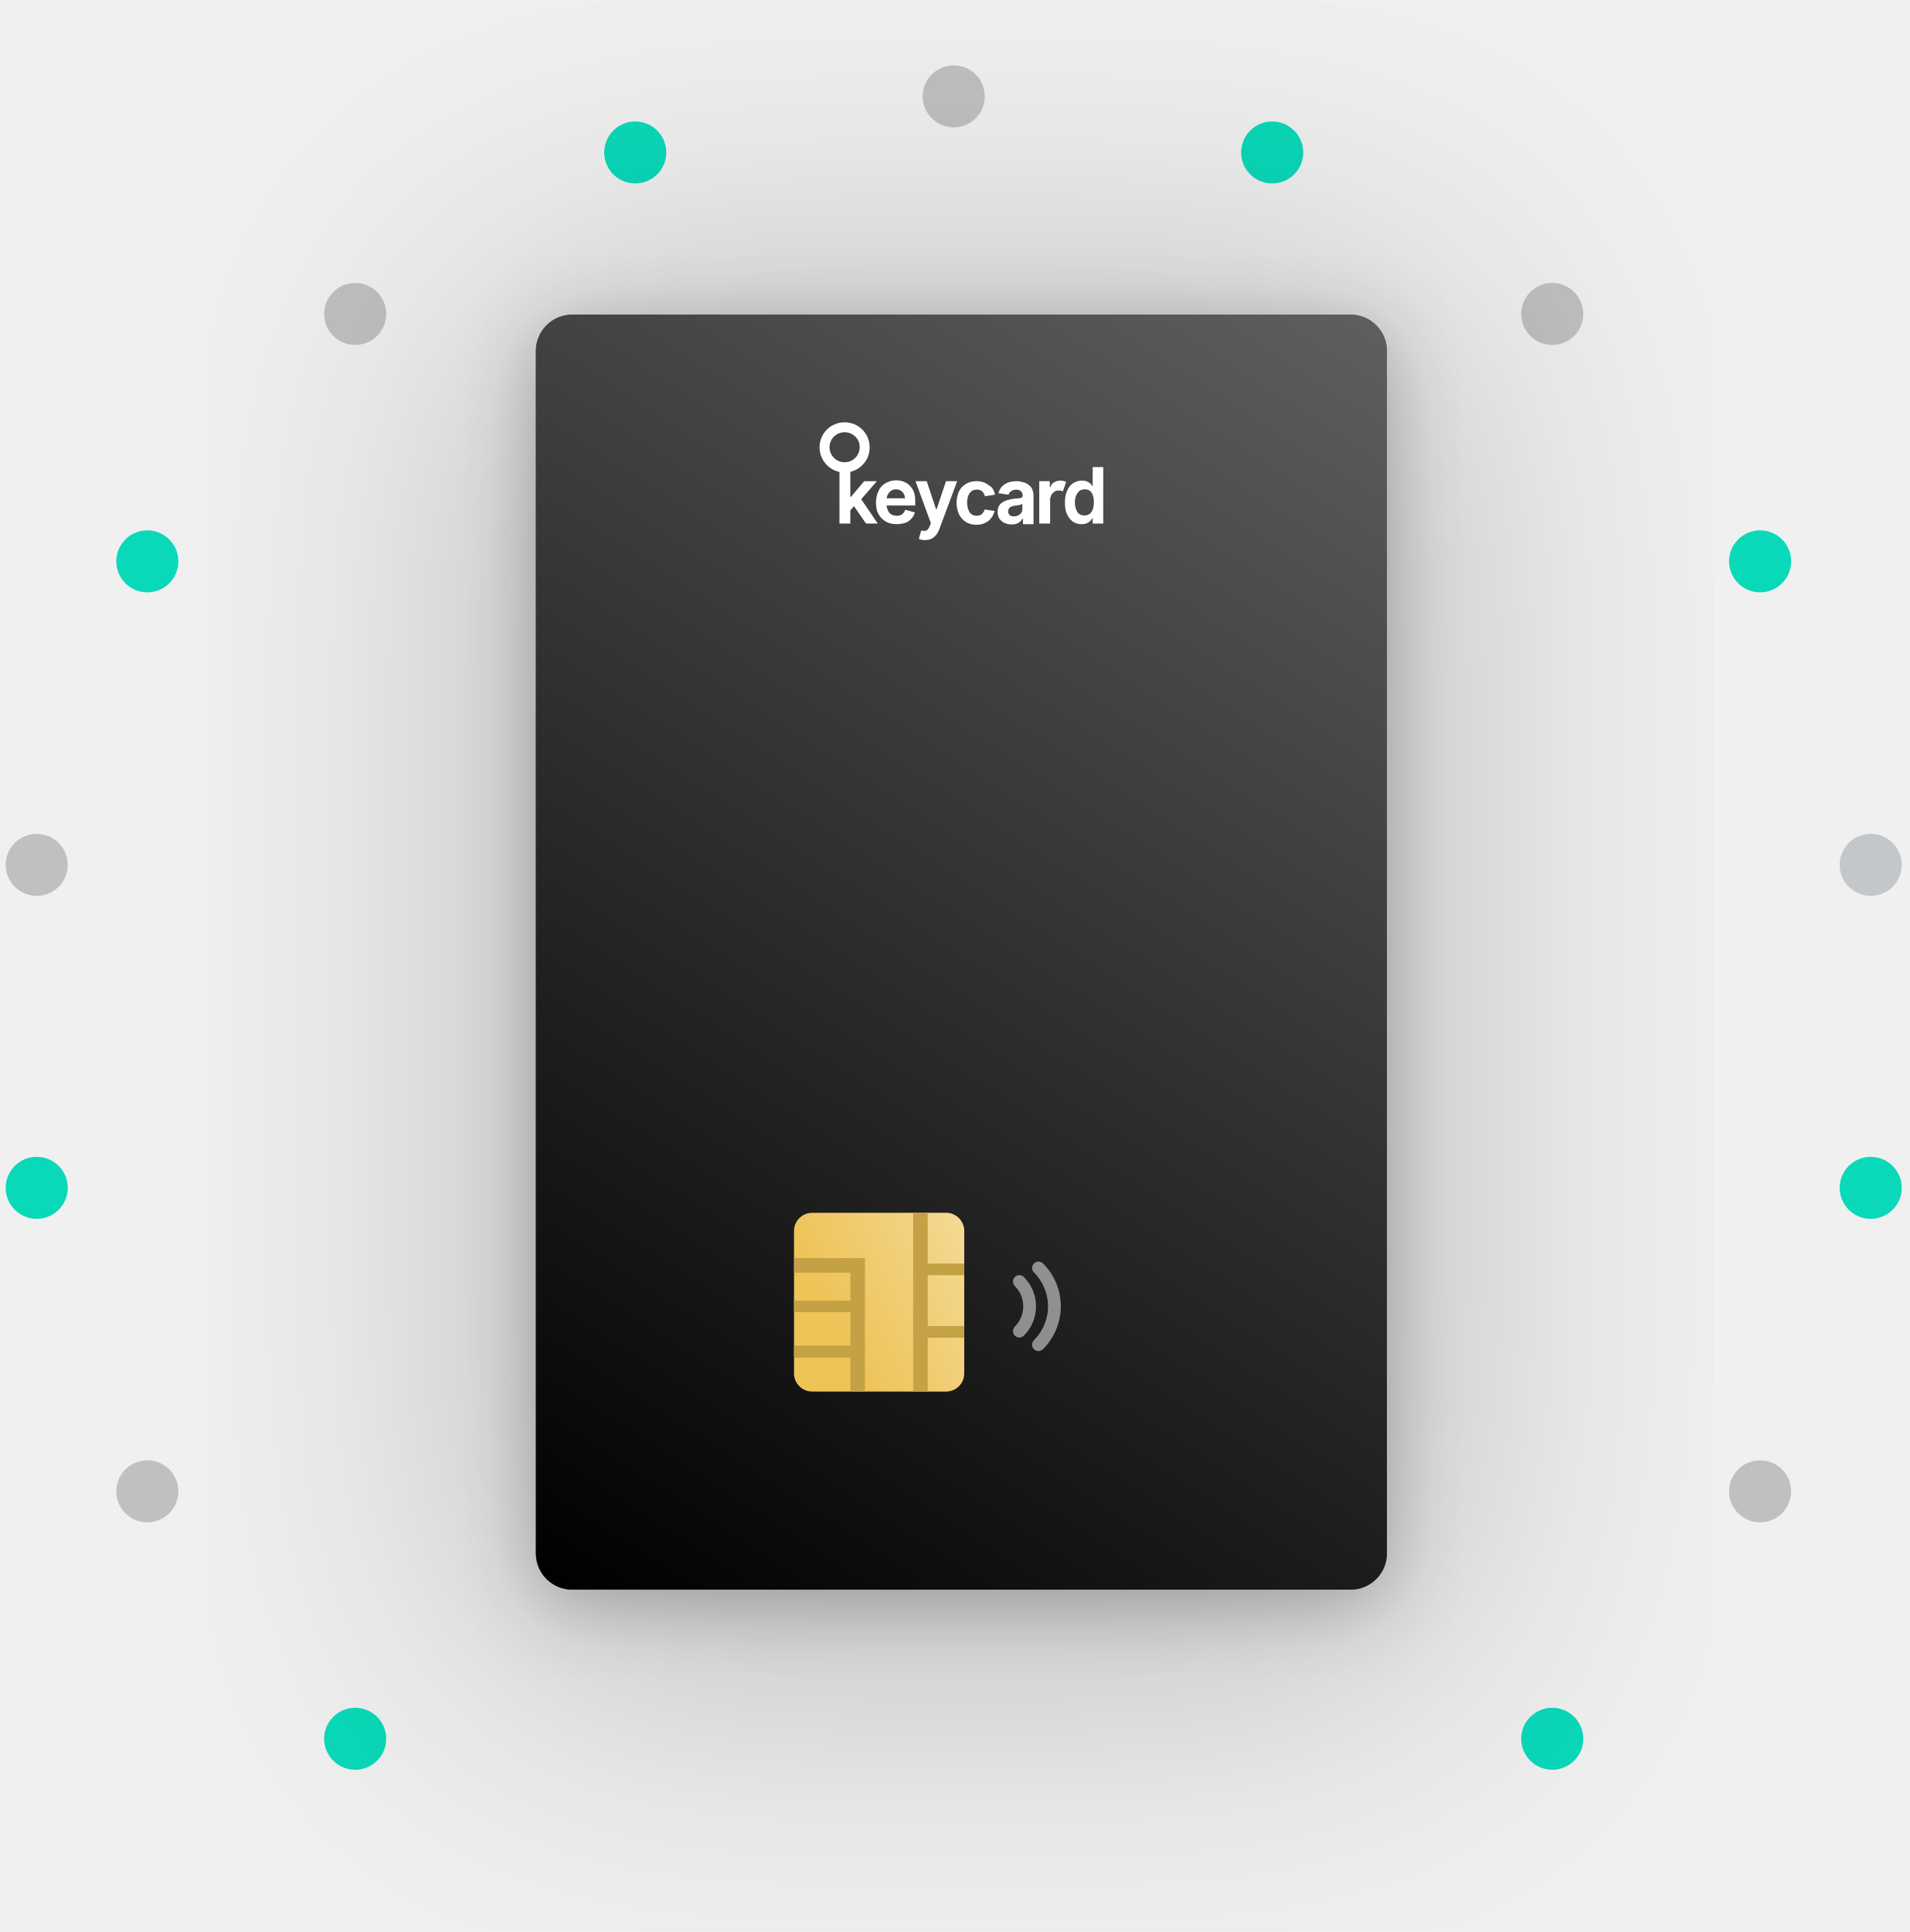
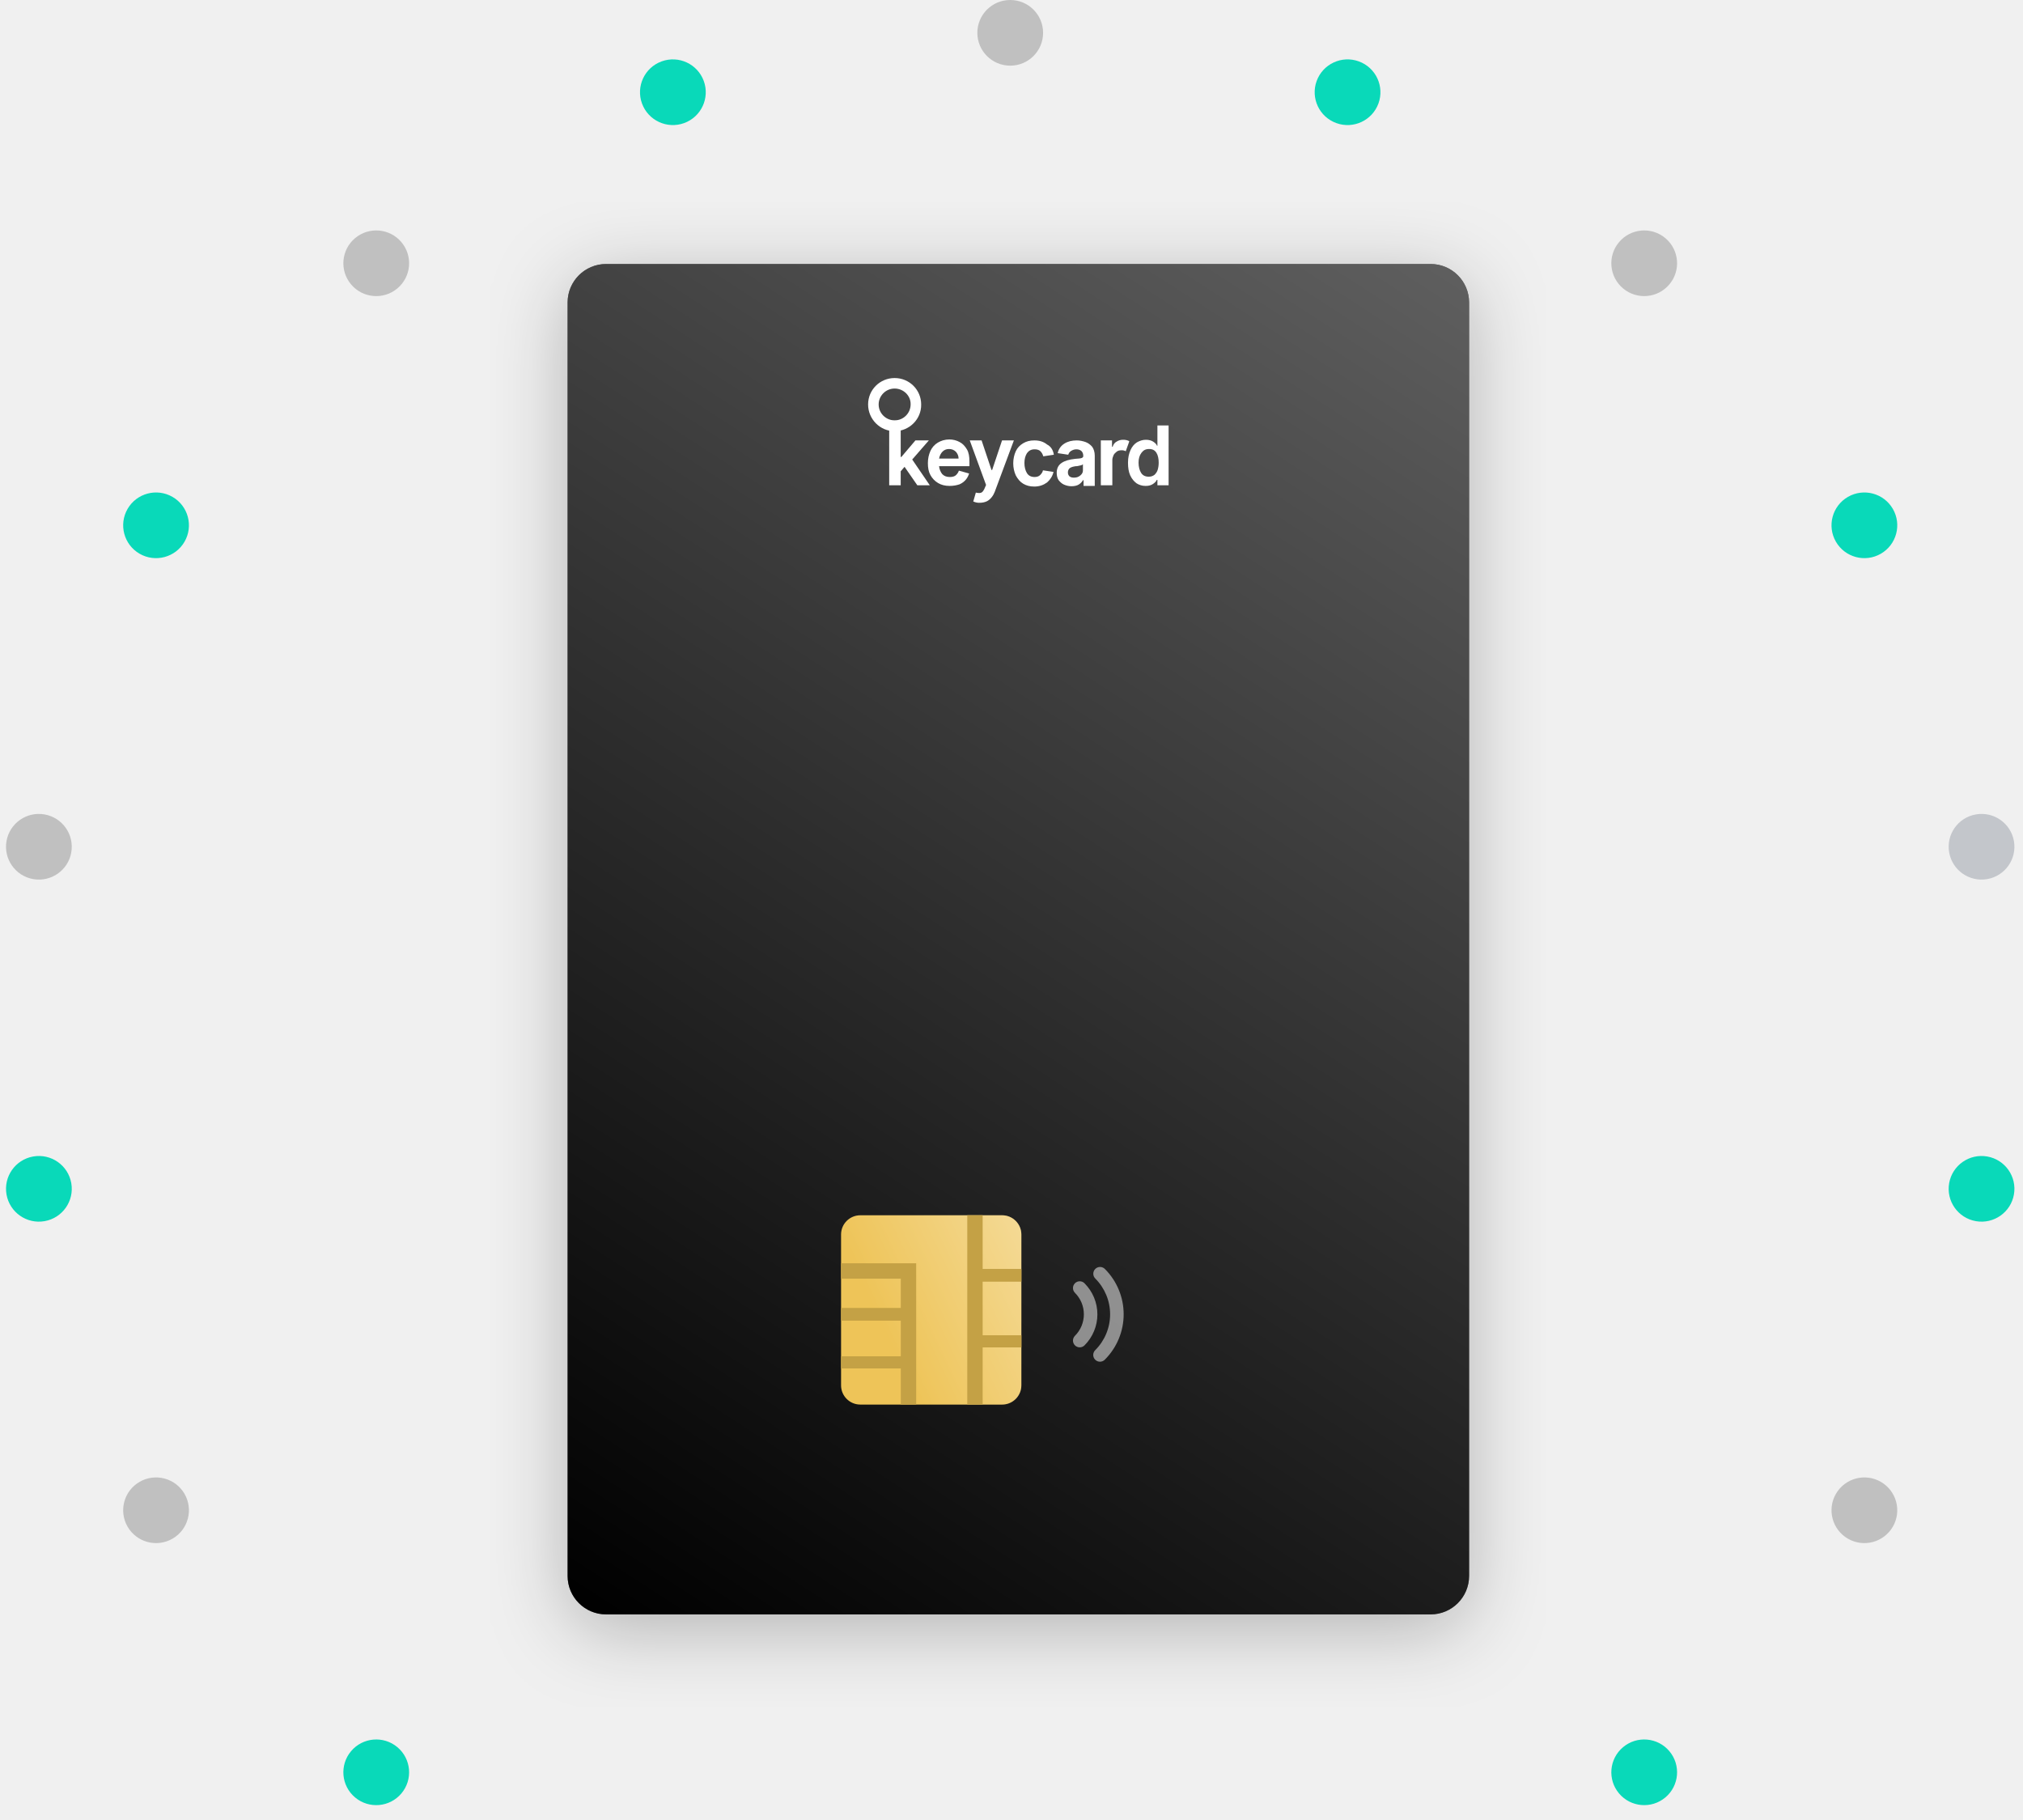
- <svg xmlns="http://www.w3.org/2000/svg" width="526" height="532" viewBox="0 0 526 532" fill="none">
-   <ellipse cx="262.667" cy="26.536" rx="8.548" ry="8.536" fill="black" fill-opacity="0.2" />
-   <ellipse rx="8.547" ry="8.538" transform="matrix(0.93985 -0.341589 0.342452 0.939535 174.956 41.98)" fill="#09D9B9" />
-   <ellipse rx="8.543" ry="8.541" transform="matrix(0.766497 -0.642248 0.643327 0.765592 97.8248 86.4479)" fill="black" fill-opacity="0.2" />
-   <ellipse rx="8.543" ry="8.541" transform="matrix(0.766497 -0.642248 0.643327 0.765592 427.509 478.79)" fill="#09D9B9" />
-   <ellipse rx="8.539" ry="8.545" transform="matrix(0.500536 -0.865716 0.866335 0.499464 40.5749 154.578)" fill="#09D9B9" />
-   <ellipse rx="8.539" ry="8.545" transform="matrix(0.500536 -0.865716 0.866335 0.499464 484.758 410.661)" fill="black" fill-opacity="0.2" />
-   <ellipse cx="10.111" cy="238.153" rx="8.536" ry="8.548" transform="rotate(-80 10.1108 238.153)" fill="black" fill-opacity="0.2" />
-   <ellipse rx="8.536" ry="8.548" transform="matrix(0.173889 -0.984765 0.98485 0.173408 515.22 327.087)" fill="#09D9B9" />
-   <ellipse rx="8.536" ry="8.548" transform="matrix(-0.173889 -0.984765 0.98485 -0.173408 10.1131 327.087)" fill="#09D9B9" />
-   <ellipse opacity="0.2" rx="8.536" ry="8.548" transform="matrix(-0.173889 -0.984765 0.98485 -0.173408 515.22 238.151)" fill="#0E1C36" />
-   <ellipse rx="8.539" ry="8.545" transform="matrix(-0.500536 -0.865716 0.866335 -0.499464 40.5747 410.66)" fill="black" fill-opacity="0.2" />
-   <ellipse rx="8.539" ry="8.545" transform="matrix(-0.500536 -0.865716 0.866335 -0.499464 484.758 154.578)" fill="#09D9B9" />
-   <ellipse rx="8.543" ry="8.541" transform="matrix(-0.766497 -0.642248 0.643327 -0.765592 97.8241 478.79)" fill="#09D9B9" />
-   <ellipse rx="8.543" ry="8.541" transform="matrix(-0.766497 -0.642248 0.643327 -0.765592 427.509 86.4482)" fill="black" fill-opacity="0.2" />
-   <ellipse rx="8.547" ry="8.538" transform="matrix(-0.93985 -0.341589 0.342452 -0.939535 350.377 41.9796)" fill="#09D9B9" />
+ <svg xmlns="http://www.w3.org/2000/svg" width="526" height="473" viewBox="0 0 526 473" fill="none">
+   <ellipse cx="262.667" cy="8.536" rx="8.548" ry="8.536" fill="black" fill-opacity="0.2" />
+   <ellipse rx="8.547" ry="8.538" transform="matrix(0.93985 -0.341589 0.342452 0.939535 174.956 23.98)" fill="#09D9B9" />
+   <ellipse rx="8.543" ry="8.541" transform="matrix(0.766497 -0.642248 0.643327 0.765592 97.8248 68.4479)" fill="black" fill-opacity="0.2" />
+   <ellipse rx="8.543" ry="8.541" transform="matrix(0.766497 -0.642248 0.643327 0.765592 427.509 460.79)" fill="#09D9B9" />
+   <ellipse rx="8.539" ry="8.545" transform="matrix(0.500536 -0.865716 0.866335 0.499464 40.5749 136.578)" fill="#09D9B9" />
+   <ellipse rx="8.539" ry="8.545" transform="matrix(0.500536 -0.865716 0.866335 0.499464 484.758 392.661)" fill="black" fill-opacity="0.2" />
+   <ellipse cx="10.111" cy="220.153" rx="8.536" ry="8.548" transform="rotate(-80 10.1108 220.153)" fill="black" fill-opacity="0.2" />
+   <ellipse rx="8.536" ry="8.548" transform="matrix(0.173889 -0.984765 0.98485 0.173408 515.22 309.087)" fill="#09D9B9" />
+   <ellipse rx="8.536" ry="8.548" transform="matrix(-0.173889 -0.984765 0.98485 -0.173408 10.1131 309.087)" fill="#09D9B9" />
+   <ellipse opacity="0.2" rx="8.536" ry="8.548" transform="matrix(-0.173889 -0.984765 0.98485 -0.173408 515.22 220.151)" fill="#0E1C36" />
+   <ellipse rx="8.539" ry="8.545" transform="matrix(-0.500536 -0.865716 0.866335 -0.499464 40.5747 392.66)" fill="black" fill-opacity="0.2" />
+   <ellipse rx="8.539" ry="8.545" transform="matrix(-0.500536 -0.865716 0.866335 -0.499464 484.758 136.578)" fill="#09D9B9" />
+   <ellipse rx="8.543" ry="8.541" transform="matrix(-0.766497 -0.642248 0.643327 -0.765592 97.8241 460.79)" fill="#09D9B9" />
+   <ellipse rx="8.543" ry="8.541" transform="matrix(-0.766497 -0.642248 0.643327 -0.765592 427.509 68.4482)" fill="black" fill-opacity="0.2" />
+   <ellipse rx="8.547" ry="8.538" transform="matrix(-0.93985 -0.341589 0.342452 -0.939535 350.377 23.9796)" fill="#09D9B9" />
  <g filter="url(#filter0_d)">
-     <g filter="url(#filter1_d)">
-       <rect x="147.583" y="86.64" width="234.396" height="351.092" rx="10" fill="black" />
-       <rect x="147.583" y="86.64" width="234.396" height="351.092" rx="10" fill="url(#paint0_linear)" fill-opacity="0.5" />
-     </g>
-     <g clip-path="url(#clip0)">
-       <path d="M238.516 144.171L235.191 139.372L234.193 140.53V144.171H231.201V127.375H234.193V136.807H234.36L238.017 132.505H241.508L237.186 137.469L241.757 144.171H238.516Z" fill="white" />
-       <path d="M246.911 144.335C245.748 144.335 244.75 144.087 243.919 143.591C243.088 143.094 242.423 142.432 241.924 141.522C241.425 140.612 241.259 139.619 241.259 138.378C241.259 137.22 241.508 136.144 241.924 135.234C242.34 134.324 243.005 133.58 243.836 133.083C244.667 132.587 245.664 132.256 246.828 132.256C247.825 132.256 248.74 132.504 249.488 132.918C250.319 133.331 250.901 133.993 251.4 134.821C251.898 135.648 252.065 136.724 252.065 137.965V139.206H244.168C244.251 140.033 244.584 140.778 244.999 141.274C245.498 141.77 246.08 142.019 246.994 142.019C247.659 142.019 248.241 141.853 248.574 141.522C248.906 141.191 249.155 140.86 249.322 140.364L251.981 141.109C251.815 141.605 251.566 142.184 251.15 142.681C250.735 143.177 250.236 143.591 249.488 143.922C248.74 144.17 247.909 144.335 246.911 144.335ZM246.745 134.738C246.08 134.738 245.498 134.986 245.083 135.4C244.667 135.813 244.334 136.393 244.168 137.22H249.239C249.239 136.558 248.989 135.979 248.574 135.483C248.075 134.986 247.493 134.738 246.745 134.738Z" fill="white" />
-       <path d="M256.137 144.666L256.386 144.087L252.147 132.504H255.223L257.799 140.198H257.966L260.542 132.504H263.618L258.63 145.907C258.464 146.321 258.215 146.817 257.882 147.231C257.55 147.645 257.134 148.058 256.636 148.307C256.137 148.555 255.472 148.72 254.724 148.72C254.391 148.72 254.142 148.72 253.81 148.638C253.477 148.555 253.311 148.472 253.061 148.389L253.726 146.073C254.474 146.238 254.973 146.238 255.306 145.99C255.555 145.824 255.888 145.328 256.137 144.666Z" fill="white" />
-       <path d="M274.008 136.227L271.265 136.641C271.099 136.062 270.849 135.648 270.517 135.317C270.184 134.986 269.685 134.821 269.021 134.821C268.106 134.821 267.524 135.151 267.026 135.813C266.61 136.475 266.361 137.303 266.361 138.378C266.361 139.454 266.61 140.364 267.026 141.026C267.441 141.688 268.106 142.019 269.021 142.019C269.602 142.019 270.101 141.853 270.434 141.522C270.766 141.191 271.099 140.778 271.182 140.281L273.925 140.695C273.675 141.77 273.093 142.681 272.262 143.425C271.348 144.087 270.267 144.501 268.937 144.501C267.774 144.501 266.859 144.252 266.028 143.756C265.197 143.26 264.615 142.515 264.116 141.605C263.701 140.695 263.452 139.619 263.452 138.461C263.452 137.303 263.701 136.227 264.116 135.317C264.532 134.407 265.197 133.745 266.028 133.249C266.859 132.752 267.774 132.504 268.937 132.504C270.267 132.504 271.348 132.835 272.262 133.58C273.26 134.076 273.841 135.069 274.008 136.227Z" fill="white" />
-       <path d="M281.738 144.17V142.846H281.572C281.405 143.177 281.073 143.591 280.574 143.922C280.076 144.252 279.411 144.418 278.579 144.418C277.914 144.418 277.25 144.252 276.668 144.004C276.086 143.756 275.67 143.342 275.255 142.846C274.922 142.35 274.756 141.688 274.756 140.943C274.756 139.785 275.171 138.957 276.003 138.378C276.834 137.799 277.997 137.468 279.494 137.303C279.826 137.303 280.159 137.22 280.491 137.22C280.824 137.22 281.073 137.137 281.322 137.054C281.489 136.972 281.655 136.806 281.655 136.641V136.475C281.655 135.979 281.489 135.565 281.156 135.234C280.824 134.986 280.408 134.821 279.909 134.821C279.327 134.821 278.912 134.986 278.496 135.234C278.081 135.482 277.914 135.813 277.748 136.227L275.005 135.813C275.255 134.738 275.836 133.91 276.751 133.331C277.665 132.752 278.746 132.504 279.992 132.504C280.741 132.504 281.489 132.669 282.237 132.918C282.902 133.166 283.483 133.58 283.982 134.159C284.398 134.738 284.647 135.565 284.647 136.475V144.335H281.738V144.17ZM281.572 140.281V138.709C281.489 138.792 281.322 138.875 281.156 138.957C280.907 139.04 280.657 139.04 280.408 139.123C280.159 139.206 279.909 139.206 279.743 139.206C279.078 139.288 278.496 139.454 278.164 139.702C277.831 139.95 277.665 140.364 277.665 140.86C277.665 141.274 277.831 141.605 278.081 141.853C278.413 142.101 278.746 142.184 279.244 142.184C279.909 142.184 280.408 142.019 280.907 141.605C281.405 141.191 281.572 140.778 281.572 140.281Z" fill="white" />
-       <path d="M293.624 132.753L292.709 135.318C292.626 135.235 292.46 135.235 292.294 135.152C292.127 135.069 291.878 135.069 291.629 135.069C291.13 135.069 290.714 135.152 290.382 135.4C290.049 135.649 289.717 135.98 289.551 136.31C289.384 136.724 289.218 137.138 289.218 137.552V144.17H286.226V132.505H289.135V134.159H289.301C289.468 133.58 289.8 133.084 290.299 132.836C290.798 132.505 291.379 132.339 291.961 132.339C292.294 132.339 292.543 132.339 292.876 132.422C293.208 132.505 293.457 132.587 293.624 132.753Z" fill="white" />
-       <path d="M303.848 144.17H300.939V142.764H300.772C300.606 143.178 300.274 143.509 299.775 143.839C299.276 144.17 298.695 144.336 297.863 144.336C296.949 144.336 296.201 144.088 295.536 143.674C294.871 143.178 294.289 142.516 293.874 141.606C293.458 140.695 293.292 139.62 293.292 138.296C293.292 136.972 293.541 135.897 293.957 134.987C294.372 134.077 294.954 133.415 295.619 133.001C296.367 132.587 297.115 132.339 297.946 132.339C298.695 132.339 299.359 132.505 299.858 132.836C300.357 133.166 300.689 133.497 300.856 133.911H300.939V128.616H303.848V144.17ZM296.035 138.296C296.035 139.372 296.284 140.282 296.7 140.944C297.115 141.606 297.78 141.937 298.695 141.937C299.276 141.937 299.775 141.771 300.191 141.44C300.523 141.109 300.856 140.695 301.022 140.116C301.188 139.537 301.271 138.958 301.271 138.296C301.271 137.303 301.105 136.393 300.689 135.731C300.274 135.069 299.692 134.738 298.778 134.738C297.863 134.738 297.281 135.069 296.783 135.731C296.284 136.393 296.035 137.22 296.035 138.296Z" fill="white" />
-       <path d="M232.614 130.105C228.791 130.105 225.715 126.961 225.715 123.155C225.715 119.349 228.791 116.288 232.614 116.288C236.438 116.288 239.513 119.349 239.513 123.155C239.596 126.961 236.438 130.105 232.614 130.105ZM232.614 119.018C230.287 119.018 228.458 120.921 228.458 123.155C228.458 125.472 230.37 127.292 232.614 127.292C234.942 127.292 236.77 125.389 236.77 123.155C236.853 120.921 234.942 119.018 232.614 119.018Z" fill="white" />
-     </g>
-     <g clip-path="url(#clip1)">
-       <path d="M281.985 351.637C281.654 351.308 281.206 351.123 280.74 351.124C280.273 351.125 279.825 351.31 279.496 351.641C279.166 351.971 278.981 352.418 278.982 352.884C278.983 353.35 279.169 353.797 279.499 354.126C280.234 354.86 280.817 355.731 281.215 356.689C281.612 357.648 281.817 358.675 281.817 359.713C281.817 360.751 281.612 361.778 281.215 362.737C280.817 363.695 280.234 364.566 279.499 365.3C279.336 365.463 279.206 365.656 279.117 365.869C279.028 366.083 278.983 366.311 278.982 366.542C278.982 366.772 279.028 367.001 279.116 367.214C279.204 367.428 279.333 367.621 279.497 367.785C279.66 367.948 279.854 368.078 280.067 368.166C280.28 368.255 280.509 368.3 280.74 368.301C280.971 368.301 281.2 368.256 281.414 368.168C281.627 368.08 281.821 367.95 281.985 367.787C283.046 366.728 283.888 365.47 284.462 364.085C285.037 362.701 285.332 361.217 285.332 359.718C285.332 358.22 285.037 356.736 284.462 355.351C283.888 353.967 283.046 352.709 281.985 351.649L281.985 351.637Z" fill="white" fill-opacity="0.5" />
-       <path d="M284.785 350.408C287.254 352.877 288.641 356.223 288.641 359.712C288.641 363.201 287.254 366.548 284.785 369.016C284.617 369.178 284.484 369.372 284.391 369.586C284.299 369.8 284.251 370.031 284.249 370.264C284.247 370.497 284.291 370.728 284.38 370.944C284.468 371.159 284.599 371.355 284.764 371.52C284.929 371.685 285.125 371.815 285.341 371.904C285.557 371.992 285.789 372.036 286.022 372.034C286.255 372.032 286.486 371.984 286.701 371.892C286.915 371.8 287.109 371.666 287.271 371.499C290.403 368.371 292.163 364.129 292.163 359.706C292.163 355.283 290.403 351.041 287.271 347.914C286.94 347.585 286.491 347.4 286.024 347.402C285.793 347.402 285.564 347.448 285.35 347.537C285.136 347.626 284.942 347.756 284.779 347.92C284.616 348.084 284.487 348.278 284.399 348.492C284.311 348.706 284.266 348.934 284.266 349.166C284.267 349.632 284.454 350.079 284.785 350.408Z" fill="white" fill-opacity="0.5" />
-     </g>
-     <rect x="218.684" y="333.966" width="46.879" height="49.213" rx="5" fill="#EEC458" />
-     <rect x="218.684" y="333.966" width="46.879" height="49.213" rx="5" fill="url(#paint1_linear)" fill-opacity="0.6" />
-     <mask id="mask0" mask-type="alpha" maskUnits="userSpaceOnUse" x="218" y="333" width="48" height="51">
-       <rect x="218.684" y="333.966" width="46.879" height="49.213" rx="5" fill="#EEC458" />
-       <rect x="218.684" y="333.966" width="46.879" height="49.213" rx="5" fill="url(#paint2_linear)" fill-opacity="0.6" />
-     </mask>
-     <g mask="url(#mask0)">
-       <rect x="198.025" y="348.449" width="38.191" height="49.054" stroke="#C4A145" stroke-width="4" />
-       <rect x="253.499" y="325.823" width="38.191" height="62.318" stroke="#C4A145" stroke-width="4" />
-       <rect x="253.062" y="348.009" width="13.283" height="3.121" fill="#C4A145" />
-       <rect x="253.062" y="348.009" width="13.283" height="3.121" fill="#C4A145" />
-       <rect x="253.062" y="348.009" width="13.283" height="3.121" fill="#C4A145" />
-       <rect x="253.062" y="348.009" width="13.283" height="3.121" fill="#C4A145" />
-       <rect x="253.062" y="365.174" width="13.283" height="3.121" fill="#C4A145" />
-       <rect x="253.062" y="365.174" width="13.283" height="3.121" fill="#C4A145" />
-       <rect x="253.062" y="365.174" width="13.283" height="3.121" fill="#C4A145" />
-       <rect x="253.062" y="365.174" width="13.283" height="3.121" fill="#C4A145" />
-       <rect x="213.996" y="358.152" width="22.658" height="3.121" fill="#C4A145" />
-       <rect x="213.996" y="358.152" width="22.658" height="3.121" fill="#C4A145" />
-       <rect x="213.996" y="358.152" width="22.658" height="3.121" fill="#C4A145" />
-       <rect x="213.996" y="358.152" width="22.658" height="3.121" fill="#C4A145" />
-       <rect x="213.996" y="370.635" width="22.658" height="3.121" fill="#C4A145" />
-       <rect x="213.996" y="370.635" width="22.658" height="3.121" fill="#C4A145" />
-       <rect x="213.996" y="370.635" width="22.658" height="3.121" fill="#C4A145" />
-       <rect x="213.996" y="370.635" width="22.658" height="3.121" fill="#C4A145" />
-     </g>
+     <rect x="147.583" y="68.64" width="234.396" height="351.092" rx="10" fill="black" />
+     <rect x="147.583" y="68.64" width="234.396" height="351.092" rx="10" fill="url(#paint0_linear)" fill-opacity="0.5" />
+   </g>
+   <g clip-path="url(#clip0)">
+     <path d="M238.516 126.171L235.191 121.372L234.193 122.53V126.171H231.201V109.375H234.193V118.807H234.36L238.017 114.505H241.508L237.186 119.469L241.757 126.171H238.516Z" fill="white" />
+     <path d="M246.911 126.335C245.748 126.335 244.75 126.087 243.919 125.591C243.088 125.094 242.423 124.432 241.924 123.522C241.425 122.612 241.259 121.619 241.259 120.378C241.259 119.22 241.508 118.144 241.924 117.234C242.34 116.324 243.005 115.58 243.836 115.083C244.667 114.587 245.664 114.256 246.828 114.256C247.825 114.256 248.74 114.504 249.488 114.918C250.319 115.331 250.901 115.993 251.4 116.821C251.898 117.648 252.065 118.724 252.065 119.965V121.206H244.168C244.251 122.033 244.584 122.778 244.999 123.274C245.498 123.77 246.08 124.019 246.994 124.019C247.659 124.019 248.241 123.853 248.574 123.522C248.906 123.191 249.155 122.86 249.322 122.364L251.981 123.109C251.815 123.605 251.566 124.184 251.15 124.681C250.735 125.177 250.236 125.591 249.488 125.922C248.74 126.17 247.909 126.335 246.911 126.335ZM246.745 116.738C246.08 116.738 245.498 116.986 245.083 117.4C244.667 117.813 244.334 118.393 244.168 119.22H249.239C249.239 118.558 248.989 117.979 248.574 117.483C248.075 116.986 247.493 116.738 246.745 116.738Z" fill="white" />
+     <path d="M256.137 126.666L256.386 126.087L252.147 114.504H255.223L257.799 122.198H257.966L260.542 114.504H263.618L258.63 127.907C258.464 128.321 258.215 128.817 257.882 129.231C257.55 129.645 257.134 130.058 256.636 130.307C256.137 130.555 255.472 130.72 254.724 130.72C254.391 130.72 254.142 130.72 253.81 130.638C253.477 130.555 253.311 130.472 253.061 130.389L253.726 128.073C254.474 128.238 254.973 128.238 255.306 127.99C255.555 127.824 255.888 127.328 256.137 126.666Z" fill="white" />
+     <path d="M274.008 118.227L271.265 118.641C271.099 118.062 270.849 117.648 270.517 117.317C270.184 116.986 269.685 116.821 269.021 116.821C268.106 116.821 267.524 117.151 267.026 117.813C266.61 118.475 266.361 119.303 266.361 120.378C266.361 121.454 266.61 122.364 267.026 123.026C267.441 123.688 268.106 124.019 269.021 124.019C269.602 124.019 270.101 123.853 270.434 123.522C270.766 123.191 271.099 122.778 271.182 122.281L273.925 122.695C273.675 123.77 273.093 124.681 272.262 125.425C271.348 126.087 270.267 126.501 268.937 126.501C267.774 126.501 266.859 126.252 266.028 125.756C265.197 125.26 264.615 124.515 264.116 123.605C263.701 122.695 263.452 121.619 263.452 120.461C263.452 119.303 263.701 118.227 264.116 117.317C264.532 116.407 265.197 115.745 266.028 115.249C266.859 114.752 267.774 114.504 268.937 114.504C270.267 114.504 271.348 114.835 272.262 115.58C273.26 116.076 273.841 117.069 274.008 118.227Z" fill="white" />
+     <path d="M281.738 126.17V124.846H281.572C281.405 125.177 281.073 125.591 280.574 125.922C280.076 126.252 279.411 126.418 278.579 126.418C277.914 126.418 277.25 126.252 276.668 126.004C276.086 125.756 275.67 125.342 275.255 124.846C274.922 124.35 274.756 123.688 274.756 122.943C274.756 121.785 275.171 120.957 276.003 120.378C276.834 119.799 277.997 119.468 279.494 119.303C279.826 119.303 280.159 119.22 280.491 119.22C280.824 119.22 281.073 119.137 281.322 119.054C281.489 118.972 281.655 118.806 281.655 118.641V118.475C281.655 117.979 281.489 117.565 281.156 117.234C280.824 116.986 280.408 116.821 279.909 116.821C279.327 116.821 278.912 116.986 278.496 117.234C278.081 117.482 277.914 117.813 277.748 118.227L275.005 117.813C275.255 116.738 275.836 115.91 276.751 115.331C277.665 114.752 278.746 114.504 279.992 114.504C280.741 114.504 281.489 114.669 282.237 114.918C282.902 115.166 283.483 115.58 283.982 116.159C284.398 116.738 284.647 117.565 284.647 118.475V126.335H281.738V126.17ZM281.572 122.281V120.709C281.489 120.792 281.322 120.875 281.156 120.957C280.907 121.04 280.657 121.04 280.408 121.123C280.159 121.206 279.909 121.206 279.743 121.206C279.078 121.288 278.496 121.454 278.164 121.702C277.831 121.95 277.665 122.364 277.665 122.86C277.665 123.274 277.831 123.605 278.081 123.853C278.413 124.101 278.746 124.184 279.244 124.184C279.909 124.184 280.408 124.019 280.907 123.605C281.405 123.191 281.572 122.778 281.572 122.281Z" fill="white" />
+     <path d="M293.624 114.753L292.709 117.318C292.626 117.235 292.46 117.235 292.294 117.152C292.127 117.069 291.878 117.069 291.629 117.069C291.13 117.069 290.714 117.152 290.382 117.4C290.049 117.649 289.717 117.98 289.551 118.31C289.384 118.724 289.218 119.138 289.218 119.552V126.17H286.226V114.505H289.135V116.159H289.301C289.468 115.58 289.8 115.084 290.299 114.836C290.798 114.505 291.379 114.339 291.961 114.339C292.294 114.339 292.543 114.339 292.876 114.422C293.208 114.505 293.457 114.587 293.624 114.753Z" fill="white" />
+     <path d="M303.848 126.17H300.939V124.764H300.772C300.606 125.178 300.274 125.509 299.775 125.839C299.276 126.17 298.695 126.336 297.863 126.336C296.949 126.336 296.201 126.088 295.536 125.674C294.871 125.178 294.289 124.516 293.874 123.606C293.458 122.695 293.292 121.62 293.292 120.296C293.292 118.972 293.541 117.897 293.957 116.987C294.372 116.077 294.954 115.415 295.619 115.001C296.367 114.587 297.115 114.339 297.946 114.339C298.695 114.339 299.359 114.505 299.858 114.836C300.357 115.166 300.689 115.497 300.856 115.911H300.939V110.616H303.848V126.17ZM296.035 120.296C296.035 121.372 296.284 122.282 296.7 122.944C297.115 123.606 297.78 123.937 298.695 123.937C299.276 123.937 299.775 123.771 300.191 123.44C300.523 123.109 300.856 122.695 301.022 122.116C301.188 121.537 301.271 120.958 301.271 120.296C301.271 119.303 301.105 118.393 300.689 117.731C300.274 117.069 299.692 116.738 298.778 116.738C297.863 116.738 297.281 117.069 296.783 117.731C296.284 118.393 296.035 119.22 296.035 120.296Z" fill="white" />
+     <path d="M232.614 112.105C228.791 112.105 225.715 108.961 225.715 105.155C225.715 101.349 228.791 98.288 232.614 98.288C236.438 98.288 239.513 101.349 239.513 105.155C239.596 108.961 236.438 112.105 232.614 112.105ZM232.614 101.018C230.287 101.018 228.458 102.921 228.458 105.155C228.458 107.472 230.37 109.292 232.614 109.292C234.942 109.292 236.77 107.389 236.77 105.155C236.853 102.921 234.942 101.018 232.614 101.018Z" fill="white" />
+   </g>
+   <g clip-path="url(#clip1)">
+     <path d="M281.985 333.637C281.654 333.308 281.206 333.123 280.74 333.124C280.273 333.125 279.825 333.31 279.496 333.641C279.166 333.971 278.981 334.418 278.982 334.884C278.983 335.35 279.169 335.797 279.499 336.126C280.234 336.86 280.817 337.731 281.215 338.689C281.612 339.648 281.817 340.675 281.817 341.713C281.817 342.751 281.612 343.778 281.215 344.737C280.817 345.695 280.234 346.566 279.499 347.3C279.336 347.463 279.206 347.656 279.117 347.869C279.028 348.083 278.983 348.311 278.982 348.542C278.982 348.772 279.028 349.001 279.116 349.214C279.204 349.428 279.333 349.621 279.497 349.785C279.66 349.948 279.854 350.078 280.067 350.166C280.28 350.255 280.509 350.3 280.74 350.301C280.971 350.301 281.2 350.256 281.414 350.168C281.627 350.08 281.821 349.95 281.985 349.787C283.046 348.728 283.888 347.47 284.462 346.085C285.037 344.701 285.332 343.217 285.332 341.718C285.332 340.22 285.037 338.736 284.462 337.351C283.888 335.967 283.046 334.709 281.985 333.649L281.985 333.637Z" fill="white" fill-opacity="0.5" />
+     <path d="M284.785 332.408C287.254 334.877 288.641 338.223 288.641 341.712C288.641 345.201 287.254 348.548 284.785 351.016C284.617 351.178 284.484 351.372 284.391 351.586C284.299 351.8 284.251 352.031 284.249 352.264C284.247 352.497 284.291 352.728 284.38 352.944C284.468 353.159 284.599 353.355 284.764 353.52C284.929 353.685 285.125 353.815 285.341 353.904C285.557 353.992 285.789 354.036 286.022 354.034C286.255 354.032 286.486 353.984 286.701 353.892C286.915 353.8 287.109 353.666 287.271 353.499C290.403 350.371 292.163 346.129 292.163 341.706C292.163 337.283 290.403 333.041 287.271 329.914C286.94 329.585 286.491 329.4 286.024 329.402C285.793 329.402 285.564 329.448 285.35 329.537C285.136 329.626 284.942 329.756 284.779 329.92C284.616 330.084 284.487 330.278 284.399 330.492C284.311 330.706 284.266 330.934 284.266 331.166C284.267 331.632 284.454 332.079 284.785 332.408V332.408Z" fill="white" fill-opacity="0.5" />
+   </g>
+   <rect x="218.684" y="315.966" width="46.879" height="49.213" rx="5" fill="#EEC458" />
+   <rect x="218.684" y="315.966" width="46.879" height="49.213" rx="5" fill="url(#paint1_linear)" fill-opacity="0.6" />
+   <mask id="mask0" mask-type="alpha" maskUnits="userSpaceOnUse" x="218" y="315" width="48" height="51">
+     <rect x="218.684" y="315.966" width="46.879" height="49.213" rx="5" fill="#EEC458" />
+     <rect x="218.684" y="315.966" width="46.879" height="49.213" rx="5" fill="url(#paint2_linear)" fill-opacity="0.6" />
+   </mask>
+   <g mask="url(#mask0)">
+     <rect x="198.025" y="330.449" width="38.191" height="49.054" stroke="#C4A145" stroke-width="4" />
+     <rect x="253.499" y="307.823" width="38.191" height="62.318" stroke="#C4A145" stroke-width="4" />
+     <rect x="253.062" y="330.009" width="13.283" height="3.121" fill="#C4A145" />
+     <rect x="253.062" y="330.009" width="13.283" height="3.121" fill="#C4A145" />
+     <rect x="253.062" y="330.009" width="13.283" height="3.121" fill="#C4A145" />
+     <rect x="253.062" y="330.009" width="13.283" height="3.121" fill="#C4A145" />
+     <rect x="253.062" y="347.174" width="13.283" height="3.121" fill="#C4A145" />
+     <rect x="253.062" y="347.174" width="13.283" height="3.121" fill="#C4A145" />
+     <rect x="253.062" y="347.174" width="13.283" height="3.121" fill="#C4A145" />
+     <rect x="253.062" y="347.174" width="13.283" height="3.121" fill="#C4A145" />
+     <rect x="213.996" y="340.152" width="22.658" height="3.121" fill="#C4A145" />
+     <rect x="213.996" y="340.152" width="22.658" height="3.121" fill="#C4A145" />
+     <rect x="213.996" y="340.152" width="22.658" height="3.121" fill="#C4A145" />
+     <rect x="213.996" y="340.152" width="22.658" height="3.121" fill="#C4A145" />
+     <rect x="213.996" y="352.635" width="22.658" height="3.121" fill="#C4A145" />
+     <rect x="213.996" y="352.635" width="22.658" height="3.121" fill="#C4A145" />
+     <rect x="213.996" y="352.635" width="22.658" height="3.121" fill="#C4A145" />
+     <rect x="213.996" y="352.635" width="22.658" height="3.121" fill="#C4A145" />
  </g>
  <defs>
-     <filter id="filter0_d" x="57.583" y="0.64" width="414.396" height="531.092" filterUnits="userSpaceOnUse" color-interpolation-filters="sRGB">
-       <feFlood flood-opacity="0" result="BackgroundImageFix" />
-       <feColorMatrix in="SourceAlpha" type="matrix" values="0 0 0 0 0 0 0 0 0 0 0 0 0 0 0 0 0 0 127 0" />
-       <feOffset dy="4" />
-       <feGaussianBlur stdDeviation="45" />
-       <feColorMatrix type="matrix" values="0 0 0 0 0 0 0 0 0 0 0 0 0 0 0 0 0 0 0.2 0" />
-       <feBlend mode="normal" in2="BackgroundImageFix" result="effect1_dropShadow" />
-       <feBlend mode="normal" in="SourceGraphic" in2="effect1_dropShadow" result="shape" />
-     </filter>
-     <filter id="filter1_d" x="127.583" y="70.64" width="274.396" height="391.092" filterUnits="userSpaceOnUse" color-interpolation-filters="sRGB">
+     <filter id="filter0_d" x="127.583" y="52.64" width="274.396" height="391.092" filterUnits="userSpaceOnUse" color-interpolation-filters="sRGB">
      <feFlood flood-opacity="0" result="BackgroundImageFix" />
      <feColorMatrix in="SourceAlpha" type="matrix" values="0 0 0 0 0 0 0 0 0 0 0 0 0 0 0 0 0 0 127 0" />
      <feOffset dy="4" />
      <feGaussianBlur stdDeviation="10" />
      <feColorMatrix type="matrix" values="0 0 0 0 0 0 0 0 0 0 0 0 0 0 0 0 0 0 0.25 0" />
      <feBlend mode="normal" in2="BackgroundImageFix" result="effect1_dropShadow" />
      <feBlend mode="normal" in="SourceGraphic" in2="effect1_dropShadow" result="shape" />
    </filter>
-     <linearGradient id="paint0_linear" x1="74.92" y1="388.58" x2="381.362" y2="-84.625" gradientUnits="userSpaceOnUse">
+     <linearGradient id="paint0_linear" x1="74.92" y1="370.58" x2="381.362" y2="-102.625" gradientUnits="userSpaceOnUse">
      <stop />
      <stop offset="1" stop-color="white" />
    </linearGradient>
-     <linearGradient id="paint1_linear" x1="288.482" y1="317.561" x2="222.884" y2="348.7" gradientUnits="userSpaceOnUse">
+     <linearGradient id="paint1_linear" x1="288.482" y1="299.561" x2="222.884" y2="330.7" gradientUnits="userSpaceOnUse">
      <stop stop-color="white" />
      <stop offset="1" stop-color="white" stop-opacity="0" />
    </linearGradient>
-     <linearGradient id="paint2_linear" x1="288.482" y1="317.561" x2="222.884" y2="348.7" gradientUnits="userSpaceOnUse">
+     <linearGradient id="paint2_linear" x1="288.482" y1="299.561" x2="222.884" y2="330.7" gradientUnits="userSpaceOnUse">
      <stop stop-color="white" />
      <stop offset="1" stop-color="white" stop-opacity="0" />
    </linearGradient>
    <clipPath id="clip0">
-       <rect width="78.132" height="32.798" fill="white" transform="translate(225.715 116.288)" />
+       <rect width="78.132" height="32.798" fill="white" transform="translate(225.715 98.2881)" />
    </clipPath>
    <clipPath id="clip1">
-       <rect width="42.131" height="13.324" fill="white" transform="translate(292.169 338.647) rotate(90)" />
+       <rect width="42.131" height="13.324" fill="white" transform="translate(292.169 320.647) rotate(90)" />
    </clipPath>
  </defs>
</svg>
